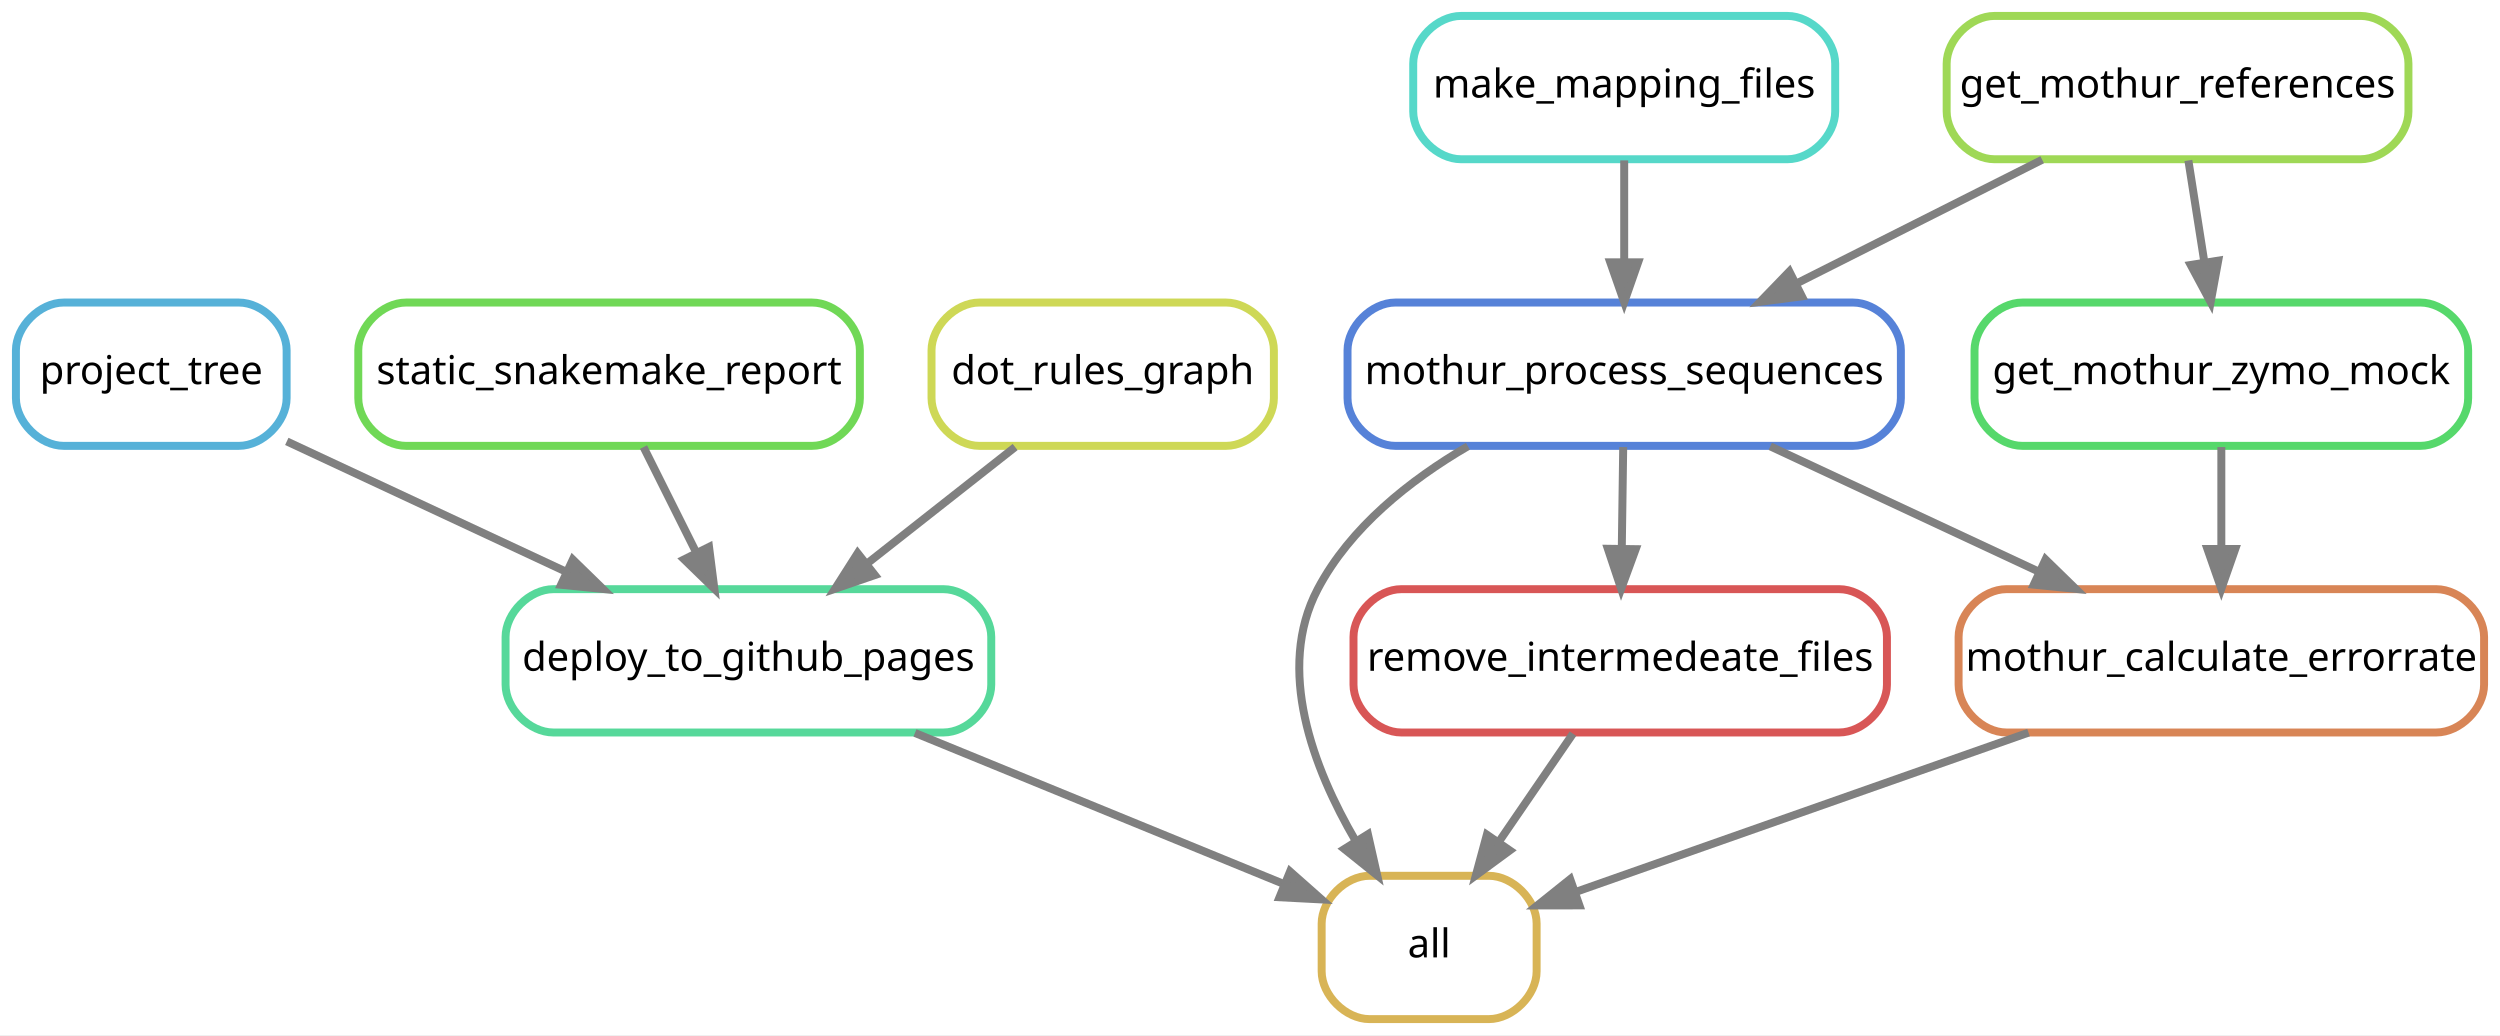
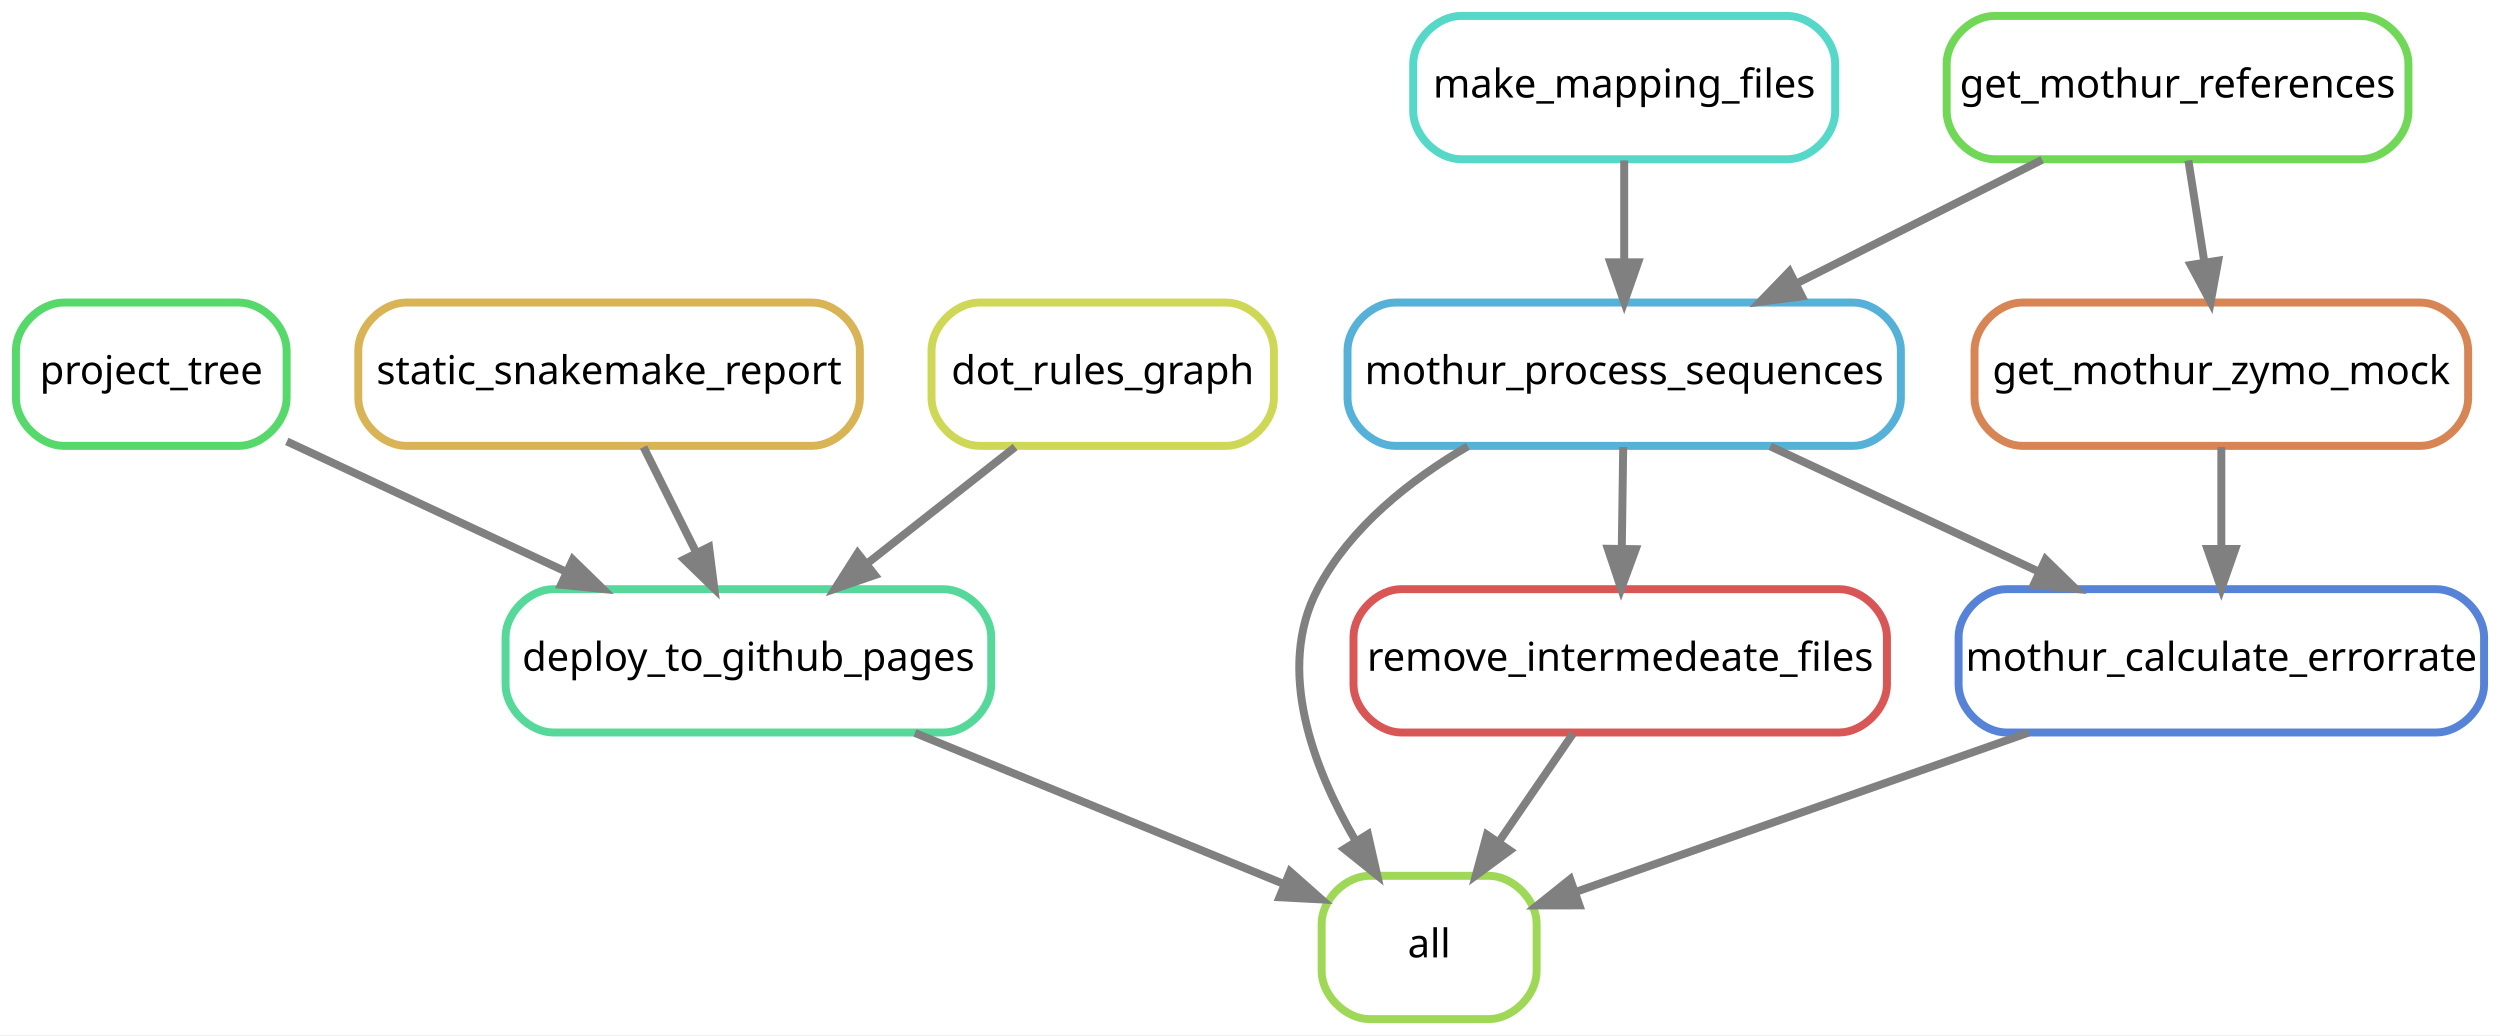
<svg xmlns="http://www.w3.org/2000/svg" width="628pt" height="260pt" viewBox="0.00 0.00 628.00 260.00">
  <g id="graph0" class="graph" transform="scale(1 1) rotate(0) translate(4 256)">
    <polygon fill="white" stroke="none" points="-4,4 -4,-256 624,-256 624,4 -4,4" />
    <g id="node1" class="node">
-       <path fill="none" stroke="#d8b456" stroke-width="2" d="M370,-36C370,-36 340,-36 340,-36 334,-36 328,-30 328,-24 328,-24 328,-12 328,-12 328,-6 334,0 340,0 340,0 370,0 370,0 376,0 382,-6 382,-12 382,-12 382,-24 382,-24 382,-30 376,-36 370,-36" />
+       <path fill="none" stroke="#9fd856" stroke-width="2" d="M370,-36C370,-36 340,-36 340,-36 334,-36 328,-30 328,-24 328,-24 328,-12 328,-12 328,-6 334,0 340,0 340,0 370,0 370,0 376,0 382,-6 382,-12 382,-12 382,-24 382,-24 382,-30 376,-36 370,-36" />
      <text text-anchor="middle" x="355" y="-15.5" font-family="sans" font-size="10.00">all</text>
    </g>
    <g id="node2" class="node">
      <path fill="none" stroke="#56d89a" stroke-width="2" d="M233,-108C233,-108 135,-108 135,-108 129,-108 123,-102 123,-96 123,-96 123,-84 123,-84 123,-78 129,-72 135,-72 135,-72 233,-72 233,-72 239,-72 245,-78 245,-84 245,-84 245,-96 245,-96 245,-102 239,-108 233,-108" />
      <text text-anchor="middle" x="184" y="-87.5" font-family="sans" font-size="10.00">deploy_to_github_pages</text>
    </g>
-     <g id="edge1" class="edge">
+     <g id="edge2" class="edge">
      <path fill="none" stroke="grey" stroke-width="2" d="M225.83,-71.88C254.19,-60.27 291.3,-45.08 318.47,-33.95" />
      <polygon fill="grey" stroke="grey" stroke-width="2" points="320.06,-37.08 327.99,-30.06 317.41,-30.61 320.06,-37.08" />
    </g>
    <g id="node3" class="node">
-       <path fill="none" stroke="#56b1d8" stroke-width="2" d="M56,-180C56,-180 12,-180 12,-180 6,-180 0,-174 0,-168 0,-168 0,-156 0,-156 0,-150 6,-144 12,-144 12,-144 56,-144 56,-144 62,-144 68,-150 68,-156 68,-156 68,-168 68,-168 68,-174 62,-180 56,-180" />
+       <path fill="none" stroke="#56d86b" stroke-width="2" d="M56,-180C56,-180 12,-180 12,-180 6,-180 0,-174 0,-168 0,-168 0,-156 0,-156 0,-150 6,-144 12,-144 12,-144 56,-144 56,-144 62,-144 68,-150 68,-156 68,-156 68,-168 68,-168 68,-174 62,-180 56,-180" />
      <text text-anchor="middle" x="34" y="-159.5" font-family="sans" font-size="10.00">project_tree</text>
    </g>
    <g id="edge6" class="edge">
      <path fill="none" stroke="grey" stroke-width="2" d="M68.04,-145.12C88.85,-135.4 115.74,-122.85 138.39,-112.29" />
      <polygon fill="grey" stroke="grey" stroke-width="2" points="139.89,-115.44 147.48,-108.04 136.93,-109.1 139.89,-115.44" />
    </g>
    <g id="node4" class="node">
-       <path fill="none" stroke="#70d856" stroke-width="2" d="M200,-180C200,-180 98,-180 98,-180 92,-180 86,-174 86,-168 86,-168 86,-156 86,-156 86,-150 92,-144 98,-144 98,-144 200,-144 200,-144 206,-144 212,-150 212,-156 212,-156 212,-168 212,-168 212,-174 206,-180 200,-180" />
+       <path fill="none" stroke="#d8b456" stroke-width="2" d="M200,-180C200,-180 98,-180 98,-180 92,-180 86,-174 86,-168 86,-168 86,-156 86,-156 86,-150 92,-144 98,-144 98,-144 200,-144 200,-144 206,-144 212,-150 212,-156 212,-156 212,-168 212,-168 212,-174 206,-180 200,-180" />
      <text text-anchor="middle" x="149" y="-159.5" font-family="sans" font-size="10.00">static_snakemake_report</text>
    </g>
-     <g id="edge5" class="edge">
+     <g id="edge7" class="edge">
      <path fill="none" stroke="grey" stroke-width="2" d="M157.65,-143.7C161.64,-135.73 166.45,-126.1 170.87,-117.26" />
      <polygon fill="grey" stroke="grey" stroke-width="2" points="174.11,-118.61 175.45,-108.1 167.85,-115.48 174.11,-118.61" />
    </g>
    <g id="node5" class="node">
      <path fill="none" stroke="#ced856" stroke-width="2" d="M304,-180C304,-180 242,-180 242,-180 236,-180 230,-174 230,-168 230,-168 230,-156 230,-156 230,-150 236,-144 242,-144 242,-144 304,-144 304,-144 310,-144 316,-150 316,-156 316,-156 316,-168 316,-168 316,-174 310,-180 304,-180" />
      <text text-anchor="middle" x="273" y="-159.5" font-family="sans" font-size="10.00">dot_rules_graph</text>
    </g>
-     <g id="edge7" class="edge">
+     <g id="edge5" class="edge">
      <path fill="none" stroke="grey" stroke-width="2" d="M251,-143.7C239.79,-134.88 226,-124.03 213.85,-114.47" />
      <polygon fill="grey" stroke="grey" stroke-width="2" points="215.77,-111.54 205.75,-108.1 211.44,-117.04 215.77,-111.54" />
    </g>
    <g id="node6" class="node">
-       <path fill="none" stroke="#5682d8" stroke-width="2" d="M461.5,-180C461.5,-180 346.5,-180 346.5,-180 340.5,-180 334.5,-174 334.5,-168 334.5,-168 334.5,-156 334.5,-156 334.5,-150 340.5,-144 346.5,-144 346.5,-144 461.5,-144 461.5,-144 467.5,-144 473.5,-150 473.5,-156 473.5,-156 473.5,-168 473.5,-168 473.5,-174 467.5,-180 461.5,-180" />
+       <path fill="none" stroke="#56b1d8" stroke-width="2" d="M461.5,-180C461.5,-180 346.5,-180 346.5,-180 340.5,-180 334.5,-174 334.5,-168 334.5,-168 334.5,-156 334.5,-156 334.5,-150 340.5,-144 346.5,-144 346.5,-144 461.5,-144 461.5,-144 467.5,-144 473.5,-150 473.5,-156 473.5,-156 473.5,-168 473.5,-168 473.5,-174 467.5,-180 461.5,-180" />
      <text text-anchor="middle" x="404" y="-159.5" font-family="sans" font-size="10.00">mothur_process_sequences</text>
    </g>
-     <g id="edge4" class="edge">
+     <g id="edge3" class="edge">
      <path fill="none" stroke="grey" stroke-width="2" d="M364.73,-143.9C350.13,-135.37 335.16,-123.51 327,-108 316.43,-87.88 325.85,-63.09 336.53,-44.78" />
      <polygon fill="grey" stroke="grey" stroke-width="2" points="339.62,-46.44 341.96,-36.11 333.69,-42.73 339.62,-46.44" />
    </g>
    <g id="node9" class="node">
-       <path fill="none" stroke="#d88556" stroke-width="2" d="M608,-108C608,-108 500,-108 500,-108 494,-108 488,-102 488,-96 488,-96 488,-84 488,-84 488,-78 494,-72 500,-72 500,-72 608,-72 608,-72 614,-72 620,-78 620,-84 620,-84 620,-96 620,-96 620,-102 614,-108 608,-108" />
+       <path fill="none" stroke="#5682d8" stroke-width="2" d="M608,-108C608,-108 500,-108 500,-108 494,-108 488,-102 488,-96 488,-96 488,-84 488,-84 488,-78 494,-72 500,-72 500,-72 608,-72 608,-72 614,-72 620,-78 620,-84 620,-84 620,-96 620,-96 620,-102 614,-108 608,-108" />
      <text text-anchor="middle" x="554" y="-87.5" font-family="sans" font-size="10.00">mothur_calculate_errorrate</text>
    </g>
    <g id="edge11" class="edge">
      <path fill="none" stroke="grey" stroke-width="2" d="M440.69,-143.88C461.02,-134.39 486.47,-122.51 508.1,-112.42" />
      <polygon fill="grey" stroke="grey" stroke-width="2" points="509.84,-115.47 517.43,-108.07 506.88,-109.13 509.84,-115.47" />
    </g>
    <g id="node11" class="node">
      <path fill="none" stroke="#d85656" stroke-width="2" d="M458,-108C458,-108 348,-108 348,-108 342,-108 336,-102 336,-96 336,-96 336,-84 336,-84 336,-78 342,-72 348,-72 348,-72 458,-72 458,-72 464,-72 470,-78 470,-84 470,-84 470,-96 470,-96 470,-102 464,-108 458,-108" />
      <text text-anchor="middle" x="403" y="-87.5" font-family="sans" font-size="10.00">remove_intermedeate_files</text>
    </g>
    <g id="edge13" class="edge">
      <path fill="none" stroke="grey" stroke-width="2" d="M403.75,-143.7C403.64,-135.98 403.51,-126.71 403.39,-118.11" />
      <polygon fill="grey" stroke="grey" stroke-width="2" points="406.89,-118.05 403.24,-108.1 399.89,-118.15 406.89,-118.05" />
    </g>
    <g id="node7" class="node">
      <path fill="none" stroke="#56d8c9" stroke-width="2" d="M445,-252C445,-252 363,-252 363,-252 357,-252 351,-246 351,-240 351,-240 351,-228 351,-228 351,-222 357,-216 363,-216 363,-216 445,-216 445,-216 451,-216 457,-222 457,-228 457,-228 457,-240 457,-240 457,-246 451,-252 445,-252" />
      <text text-anchor="middle" x="404" y="-231.5" font-family="sans" font-size="10.00">make_mapping_files</text>
    </g>
    <g id="edge8" class="edge">
      <path fill="none" stroke="grey" stroke-width="2" d="M404,-215.7C404,-207.98 404,-198.71 404,-190.11" />
      <polygon fill="grey" stroke="grey" stroke-width="2" points="407.5,-190.1 404,-180.1 400.5,-190.1 407.5,-190.1" />
    </g>
    <g id="node8" class="node">
-       <path fill="none" stroke="#9fd856" stroke-width="2" d="M589,-252C589,-252 497,-252 497,-252 491,-252 485,-246 485,-240 485,-240 485,-228 485,-228 485,-222 491,-216 497,-216 497,-216 589,-216 589,-216 595,-216 601,-222 601,-228 601,-228 601,-240 601,-240 601,-246 595,-252 589,-252" />
+       <path fill="none" stroke="#70d856" stroke-width="2" d="M589,-252C589,-252 497,-252 497,-252 491,-252 485,-246 485,-240 485,-240 485,-228 485,-228 485,-222 491,-216 497,-216 497,-216 589,-216 589,-216 595,-216 601,-222 601,-228 601,-228 601,-240 601,-240 601,-246 595,-252 589,-252" />
      <text text-anchor="middle" x="543" y="-231.5" font-family="sans" font-size="10.00">get_mothur_references</text>
    </g>
    <g id="edge9" class="edge">
      <path fill="none" stroke="grey" stroke-width="2" d="M509,-215.88C490.4,-206.51 467.17,-194.81 447.29,-184.8" />
      <polygon fill="grey" stroke="grey" stroke-width="2" points="448.64,-181.56 438.13,-180.19 445.49,-187.81 448.64,-181.56" />
    </g>
    <g id="node10" class="node">
-       <path fill="none" stroke="#56d86b" stroke-width="2" d="M604,-180C604,-180 504,-180 504,-180 498,-180 492,-174 492,-168 492,-168 492,-156 492,-156 492,-150 498,-144 504,-144 504,-144 604,-144 604,-144 610,-144 616,-150 616,-156 616,-156 616,-168 616,-168 616,-174 610,-180 604,-180" />
+       <path fill="none" stroke="#d88556" stroke-width="2" d="M604,-180C604,-180 504,-180 504,-180 498,-180 492,-174 492,-168 492,-168 492,-156 492,-156 492,-150 498,-144 504,-144 504,-144 604,-144 604,-144 610,-144 616,-150 616,-156 616,-156 616,-168 616,-168 616,-174 610,-180 604,-180" />
      <text text-anchor="middle" x="554" y="-159.5" font-family="sans" font-size="10.00">get_mothur_zymo_mock</text>
    </g>
    <g id="edge12" class="edge">
      <path fill="none" stroke="grey" stroke-width="2" d="M545.72,-215.7C546.93,-207.98 548.39,-198.71 549.74,-190.11" />
      <polygon fill="grey" stroke="grey" stroke-width="2" points="553.22,-190.53 551.31,-180.1 546.3,-189.44 553.22,-190.53" />
    </g>
-     <g id="edge3" class="edge">
+     <g id="edge4" class="edge">
      <path fill="none" stroke="grey" stroke-width="2" d="M505.57,-71.97C470.44,-59.61 423.64,-43.15 391.6,-31.87" />
      <polygon fill="grey" stroke="grey" stroke-width="2" points="392.75,-28.57 382.16,-28.55 390.43,-35.17 392.75,-28.57" />
    </g>
    <g id="edge10" class="edge">
      <path fill="none" stroke="grey" stroke-width="2" d="M554,-143.7C554,-135.98 554,-126.71 554,-118.11" />
      <polygon fill="grey" stroke="grey" stroke-width="2" points="557.5,-118.1 554,-108.1 550.5,-118.1 557.5,-118.1" />
    </g>
-     <g id="edge2" class="edge">
+     <g id="edge1" class="edge">
      <path fill="none" stroke="grey" stroke-width="2" d="M391.13,-71.7C385.5,-63.47 378.65,-53.48 372.43,-44.42" />
      <polygon fill="grey" stroke="grey" stroke-width="2" points="375.27,-42.37 366.73,-36.1 369.5,-46.33 375.27,-42.37" />
    </g>
  </g>
</svg>
